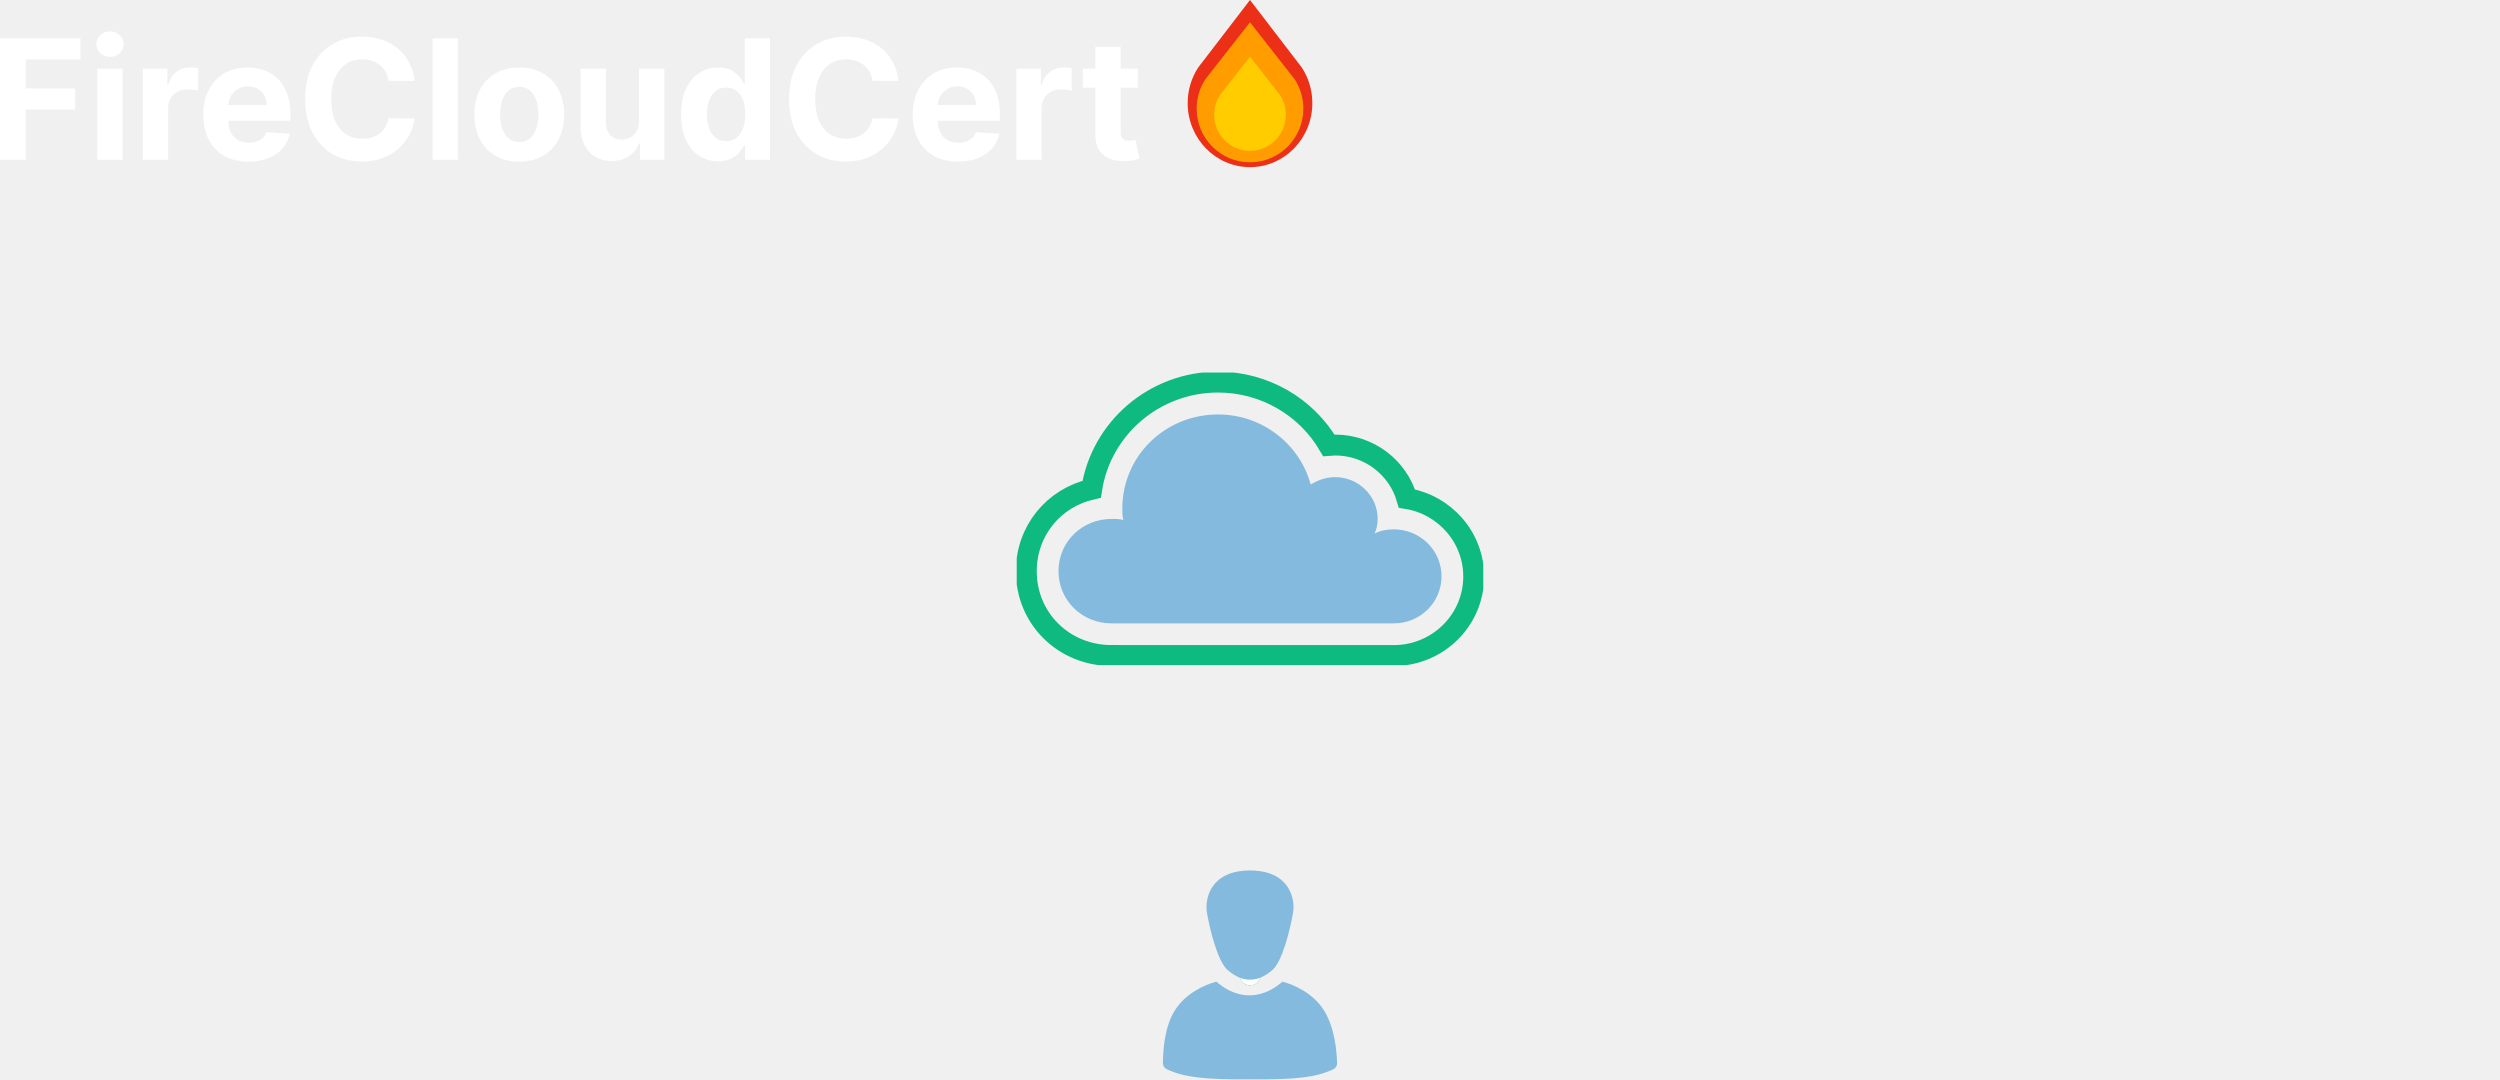
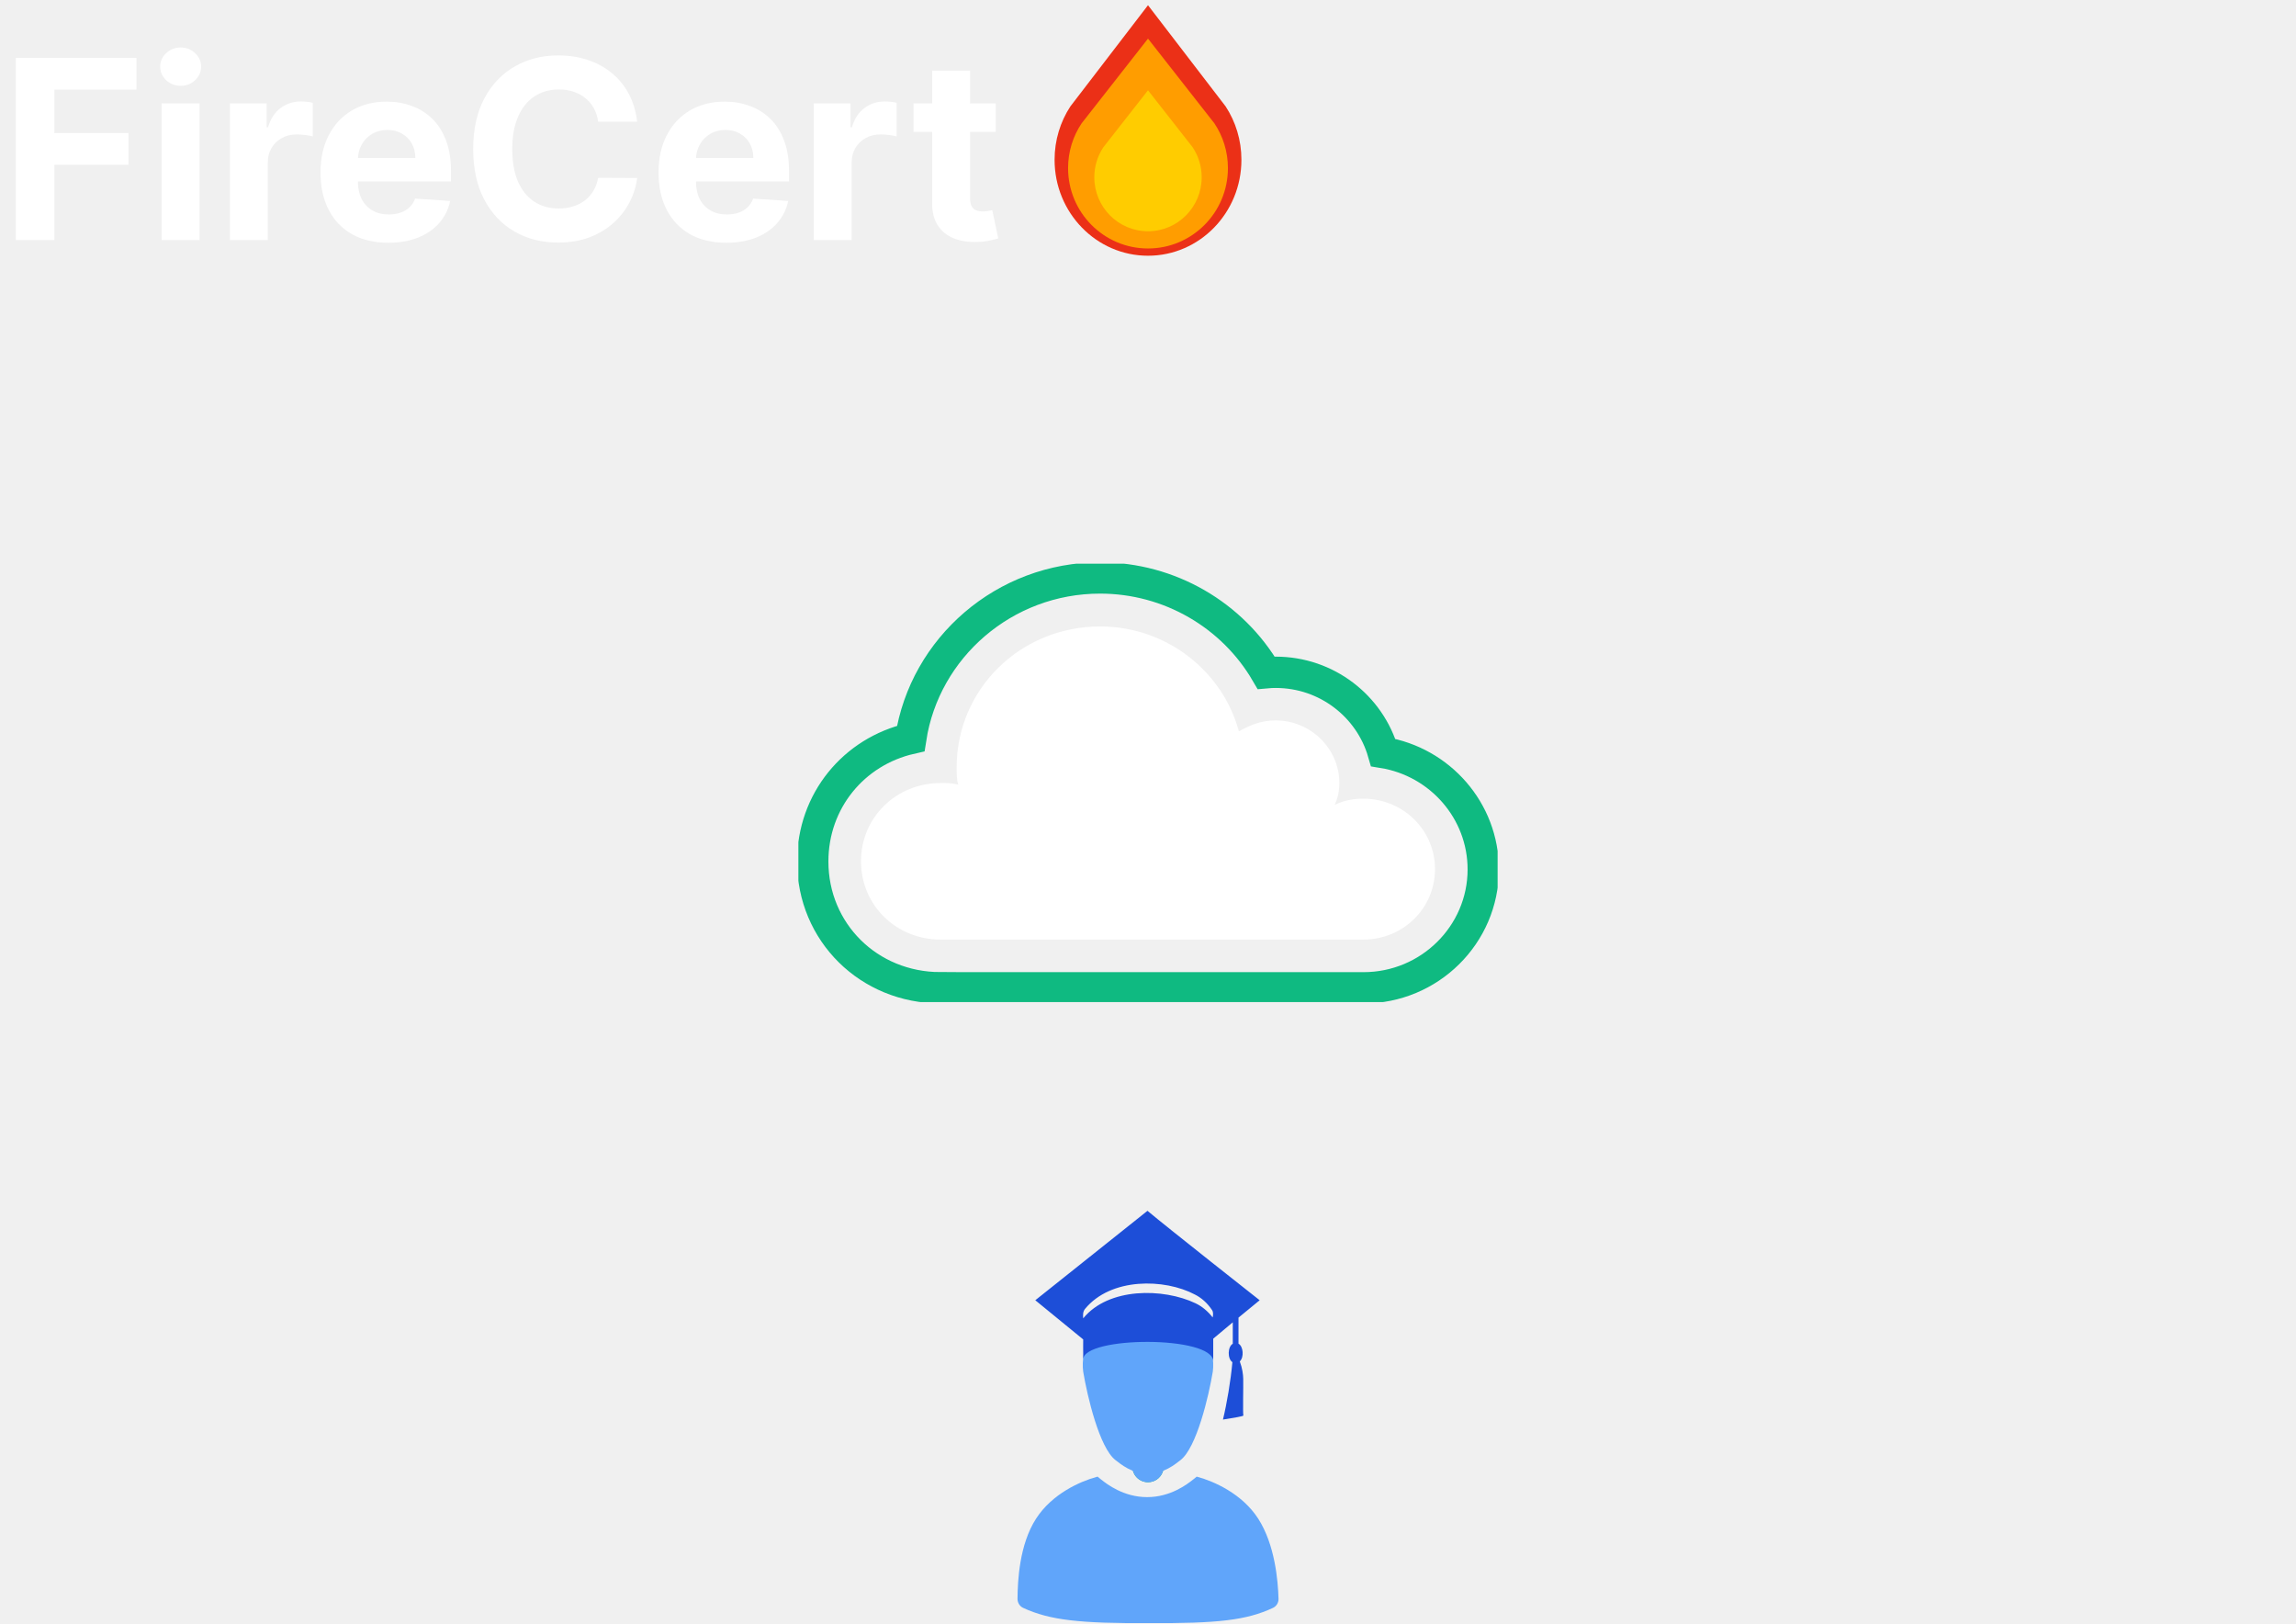
- <svg xmlns="http://www.w3.org/2000/svg" width="718" height="310" viewBox="0 0 718 310" fill="none">
+ <svg xmlns="http://www.w3.org/2000/svg" width="440" height="311" viewBox="0 0 440 311" fill="none">
  <g id="animation">
+     <g id="cloud-outline" clip-path="url(#clip0_4208_3199)">
+       <path id="Vector" d="M180.231 189.261C166.51 189.261 155.753 178.633 155.753 165.065C155.753 153.442 163.637 143.983 174.532 141.5C177.212 124.106 192.466 110.739 210.822 110.739C224.176 110.739 236.208 117.879 242.642 128.9C243.239 128.845 243.845 128.817 244.478 128.817C254.253 128.817 262.513 135.327 265.074 144.193C275.94 145.973 284.247 155.332 284.247 166.581C284.247 179.09 273.958 189.27 261.301 189.27H220.766H180.231V189.261Z" stroke="#0FBA81" stroke-width="6" stroke-miterlimit="10" />
+     </g>
+     <g id="green-dot">
+       <path id="green-dot_2" d="M223 281C223 281.205 222.979 281.406 222.94 281.6C222.898 281.809 222.834 282.009 222.75 282.2C222.287 283.26 221.23 284 220 284C219.019 284 218.147 283.529 217.6 282.8C217.338 282.451 217.15 282.043 217.06 281.6C217.021 281.406 217 281.205 217 281C217 280.795 217.021 280.594 217.06 280.4C217.15 279.957 217.338 279.549 217.6 279.2C218.147 278.471 219.019 278 220 278C220.981 278 221.853 278.471 222.4 279.2C222.539 279.385 222.657 279.586 222.75 279.8C222.834 279.991 222.898 280.191 222.94 280.4C222.979 280.594 223 280.795 223 281Z" fill="#0FBA81" />
+     </g>
+     <g id="fadeout-dot">
+       <path id="fadeout-dot_2" d="M223 26C223 26.206 222.979 26.406 222.94 26.6C222.898 26.809 222.834 27.009 222.75 27.2C222.287 28.259 221.23 29 220 29C219.019 29 218.147 28.529 217.6 27.8C217.338 27.451 217.15 27.044 217.06 26.6C217.021 26.406 217 26.206 217 26C217 25.794 217.021 25.594 217.06 25.4C217.15 24.957 217.338 24.549 217.6 24.2C218.147 23.471 219.019 23 220 23C220.981 23 221.853 23.471 222.4 24.2C222.539 24.385 222.657 24.586 222.75 24.8C222.834 24.991 222.898 25.191 222.94 25.4C222.979 25.594 223 25.794 223 26Z" fill="#FF9D00" />
+     </g>
    <g id="fire-dot">
-       <path id="fire-dot_2" d="M362 149C362 149.205 361.979 149.406 361.94 149.6C361.898 149.809 361.834 150.009 361.75 150.2C361.287 151.26 360.23 152 359 152C358.019 152 357.147 151.529 356.6 150.8C356.338 150.451 356.15 150.043 356.06 149.6C356.021 149.406 356 149.205 356 149C356 148.795 356.021 148.594 356.06 148.4C356.15 147.957 356.338 147.549 356.6 147.2C357.147 146.471 358.019 146 359 146C359.981 146 360.853 146.471 361.4 147.2C361.539 147.385 361.657 147.586 361.75 147.8C361.834 147.991 361.898 148.191 361.94 148.4C361.979 148.594 362 148.795 362 149Z" fill="white" />
+       <path id="fire-dot_2" d="M223 150C223 150.205 222.979 150.406 222.94 150.6C222.898 150.809 222.834 151.009 222.75 151.2C222.287 152.26 221.23 153 220 153C219.019 153 218.147 152.529 217.6 151.8C217.338 151.451 217.15 151.043 217.06 150.6C217.021 150.406 217 150.205 217 150C217 149.795 217.021 149.594 217.06 149.4C217.15 148.957 217.338 148.549 217.6 148.2C218.147 147.471 219.019 147 220 147C220.981 147 221.853 147.471 222.4 148.2C222.539 148.385 222.657 148.586 222.75 148.8C222.834 148.991 222.898 149.191 222.94 149.4C222.979 149.594 223 149.795 223 150Z" fill="white" />
+     </g>
+     <g id="fadeout-dot2">
+       <path id="fadeout-dot2_2" d="M223 150C223 150.205 222.979 150.406 222.94 150.6C222.898 150.809 222.834 151.009 222.75 151.2C222.287 152.26 221.23 153 220 153C219.019 153 218.147 152.529 217.6 151.8C217.338 151.451 217.15 151.043 217.06 150.6C217.021 150.406 217 150.205 217 150C217 149.795 217.021 149.594 217.06 149.4C217.15 148.957 217.338 148.549 217.6 148.2C218.147 147.471 219.019 147 220 147C220.981 147 221.853 147.471 222.4 148.2C222.539 148.385 222.657 148.586 222.75 148.8C222.834 148.991 222.898 149.191 222.94 149.4C222.979 149.594 223 149.795 223 150Z" fill="white" />
+     </g>
+     <g id="cloud-dot">
+       <path id="cloud-dot_2" d="M223 281C223 281.205 222.979 281.406 222.94 281.6C222.898 281.809 222.834 282.009 222.75 282.2C222.287 283.26 221.23 284 220 284C219.019 284 218.147 283.529 217.6 282.8C217.338 282.451 217.15 282.043 217.06 281.6C217.021 281.406 217 281.205 217 281C217 280.795 217.021 280.594 217.06 280.4C217.15 279.957 217.338 279.549 217.6 279.2C218.147 278.471 219.019 278 220 278C220.981 278 221.853 278.471 222.4 279.2C222.539 279.385 222.657 279.586 222.75 279.8C222.834 279.991 222.898 280.191 222.94 280.4C222.979 280.594 223 280.795 223 281Z" fill="#60A5FA" />
+     </g>
+     <g id="logo">
+       <g id="FireCert">
+         <path id="Vector_2" d="M190.824 19.818V25.273H175.057V19.818H190.824ZM178.636 13.546H185.898V37.955C185.898 38.625 186 39.148 186.204 39.523C186.409 39.886 186.693 40.142 187.057 40.29C187.432 40.438 187.864 40.511 188.352 40.511C188.693 40.511 189.034 40.483 189.375 40.426C189.716 40.358 189.977 40.307 190.159 40.273L191.301 45.676C190.937 45.79 190.426 45.92 189.767 46.068C189.108 46.227 188.307 46.324 187.364 46.358C185.614 46.426 184.079 46.193 182.761 45.659C181.454 45.125 180.437 44.295 179.71 43.17C178.983 42.045 178.625 40.625 178.636 38.909V13.546Z" fill="white" />
+         <path id="Vector_3" d="M155.945 46V19.818H162.984V24.386H163.257C163.734 22.761 164.535 21.534 165.66 20.704C166.785 19.864 168.081 19.443 169.547 19.443C169.91 19.443 170.303 19.466 170.723 19.511C171.143 19.557 171.513 19.619 171.831 19.699V26.142C171.49 26.04 171.018 25.949 170.416 25.869C169.814 25.79 169.263 25.75 168.763 25.75C167.695 25.75 166.74 25.983 165.899 26.449C165.07 26.903 164.41 27.54 163.922 28.358C163.445 29.176 163.206 30.119 163.206 31.188V46H155.945Z" fill="white" />
+         <path id="Vector_4" d="M139.189 46.511C136.496 46.511 134.177 45.966 132.234 44.875C130.302 43.773 128.814 42.216 127.768 40.205C126.723 38.182 126.2 35.79 126.2 33.028C126.2 30.335 126.723 27.972 127.768 25.938C128.814 23.903 130.285 22.318 132.183 21.182C134.092 20.045 136.331 19.477 138.899 19.477C140.626 19.477 142.234 19.756 143.723 20.312C145.223 20.858 146.53 21.682 147.643 22.784C148.768 23.886 149.643 25.273 150.268 26.943C150.893 28.602 151.206 30.545 151.206 32.773V34.767H129.098V30.267H144.371C144.371 29.222 144.143 28.295 143.689 27.489C143.234 26.682 142.604 26.051 141.797 25.597C141.001 25.131 140.075 24.898 139.018 24.898C137.916 24.898 136.939 25.153 136.087 25.665C135.246 26.165 134.587 26.841 134.109 27.693C133.632 28.534 133.388 29.472 133.376 30.506V34.784C133.376 36.08 133.615 37.199 134.092 38.142C134.581 39.085 135.268 39.812 136.155 40.324C137.041 40.835 138.092 41.091 139.308 41.091C140.115 41.091 140.854 40.977 141.524 40.75C142.195 40.523 142.768 40.182 143.246 39.727C143.723 39.273 144.087 38.716 144.337 38.057L151.052 38.5C150.712 40.114 150.013 41.523 148.956 42.727C147.91 43.92 146.558 44.852 144.899 45.523C143.251 46.182 141.348 46.511 139.189 46.511Z" fill="white" />
+         <path id="Vector_5" d="M122.101 23.312H114.635C114.499 22.347 114.22 21.489 113.8 20.739C113.379 19.977 112.839 19.329 112.18 18.796C111.521 18.261 110.76 17.852 109.896 17.568C109.044 17.284 108.118 17.142 107.118 17.142C105.311 17.142 103.737 17.591 102.396 18.489C101.055 19.375 100.016 20.671 99.277 22.375C98.538 24.068 98.169 26.125 98.169 28.546C98.169 31.034 98.538 33.125 99.277 34.818C100.027 36.511 101.072 37.79 102.413 38.653C103.754 39.517 105.305 39.949 107.067 39.949C108.055 39.949 108.97 39.818 109.811 39.557C110.663 39.295 111.419 38.915 112.078 38.415C112.737 37.903 113.283 37.284 113.714 36.557C114.158 35.83 114.464 35 114.635 34.068L122.101 34.102C121.908 35.705 121.425 37.25 120.652 38.739C119.891 40.216 118.862 41.54 117.567 42.71C116.283 43.869 114.749 44.79 112.964 45.472C111.192 46.142 109.186 46.477 106.947 46.477C103.834 46.477 101.05 45.773 98.595 44.364C96.152 42.955 94.22 40.915 92.8 38.244C91.391 35.574 90.686 32.341 90.686 28.546C90.686 24.739 91.402 21.5 92.834 18.829C94.266 16.159 96.209 14.125 98.663 12.727C101.118 11.318 103.879 10.614 106.947 10.614C108.97 10.614 110.845 10.898 112.572 11.466C114.311 12.034 115.851 12.864 117.192 13.954C118.533 15.034 119.624 16.358 120.464 17.926C121.317 19.494 121.862 21.29 122.101 23.312Z" fill="white" />
+         <path id="Vector_6" d="M74.408 46.511C71.714 46.511 69.396 45.966 67.453 44.875C65.521 43.773 64.033 42.216 62.987 40.205C61.942 38.182 61.419 35.79 61.419 33.028C61.419 30.335 61.942 27.972 62.987 25.938C64.033 23.903 65.504 22.318 67.402 21.182C69.311 20.045 71.55 19.477 74.118 19.477C75.845 19.477 77.453 19.756 78.942 20.312C80.442 20.858 81.749 21.682 82.862 22.784C83.987 23.886 84.862 25.273 85.487 26.943C86.112 28.602 86.425 30.545 86.425 32.773V34.767H64.317V30.267H79.589C79.589 29.222 79.362 28.295 78.908 27.489C78.453 26.682 77.822 26.051 77.016 25.597C76.22 25.131 75.294 24.898 74.237 24.898C73.135 24.898 72.158 25.153 71.305 25.665C70.464 26.165 69.805 26.841 69.328 27.693C68.851 28.534 68.606 29.472 68.595 30.506V34.784C68.595 36.08 68.834 37.199 69.311 38.142C69.8 39.085 70.487 39.812 71.374 40.324C72.26 40.835 73.311 41.091 74.527 41.091C75.334 41.091 76.072 40.977 76.743 40.75C77.413 40.523 77.987 40.182 78.464 39.727C78.942 39.273 79.305 38.716 79.555 38.057L86.271 38.5C85.93 40.114 85.231 41.523 84.175 42.727C83.129 43.92 81.777 44.852 80.118 45.523C78.47 46.182 76.567 46.511 74.408 46.511Z" fill="white" />
+         <path id="Vector_7" d="M44.054 46V19.818H51.094V24.386H51.367C51.844 22.761 52.645 21.534 53.77 20.704C54.895 19.864 56.19 19.443 57.656 19.443C58.02 19.443 58.412 19.466 58.832 19.511C59.253 19.557 59.622 19.619 59.94 19.699V26.142C59.599 26.04 59.128 25.949 58.526 25.869C57.923 25.79 57.372 25.75 56.872 25.75C55.804 25.75 54.849 25.983 54.008 26.449C53.179 26.903 52.52 27.54 52.031 28.358C51.554 29.176 51.315 30.119 51.315 31.188V46H44.054Z" fill="white" />
+         <path id="Vector_8" d="M30.976 46V19.818H38.237V46H30.976ZM34.624 16.443C33.544 16.443 32.618 16.085 31.845 15.369C31.084 14.642 30.703 13.773 30.703 12.761C30.703 11.761 31.084 10.903 31.845 10.188C32.618 9.46 33.544 9.097 34.624 9.097C35.703 9.097 36.624 9.46 37.385 10.188C38.158 10.903 38.544 11.761 38.544 12.761C38.544 13.773 38.158 14.642 37.385 15.369C36.624 16.085 35.703 16.443 34.624 16.443Z" fill="white" />
+         <path id="Vector_9" d="M3.034 46V11.091H26.148V17.176H10.415V25.494H24.614V31.579H10.415V46H3.034Z" fill="white" />
+       </g>
+     </g>
+     <g id="user" clip-path="url(#clip1_4208_3199)">
+       <path id="Body" fill-rule="evenodd" clip-rule="evenodd" d="M210.334 282.929C210.509 283.086 210.69 283.237 210.879 283.379C210.934 283.42 211.003 283.474 211.085 283.539L211.086 283.539L211.086 283.54C212.136 284.362 215.321 286.857 219.833 286.857C224.346 286.857 227.531 284.362 228.58 283.54L228.581 283.539C228.663 283.475 228.733 283.42 228.788 283.379C228.977 283.237 229.158 283.086 229.333 282.929C229.388 282.949 229.443 282.966 229.5 282.981C232.559 283.804 238.02 286.167 241.126 290.995C244.326 295.97 244.917 302.87 245.012 306.334C245.033 307.079 244.618 307.766 243.943 308.082C238.86 310.459 233.296 311.067 220.188 310.994C207.072 311.067 201.204 310.459 196.079 308.08C195.404 307.767 194.989 307.079 194.995 306.334C195.025 302.87 195.341 295.969 198.541 290.995C201.646 286.167 207.107 283.804 210.167 282.981C210.223 282.966 210.279 282.949 210.334 282.929Z" fill="#60A5FA" />
+       <path id="Head" d="M213.79 279.781C210.685 277.419 208.356 267.481 207.58 262.807C207.062 258.872 208.822 251 220 251C231.178 251 232.938 258.872 232.42 262.807C231.644 267.481 229.315 277.419 226.21 279.781C225.24 280.519 223.105 282.364 220 282.364C216.895 282.364 214.76 280.519 213.79 279.781Z" fill="#60A5FA" />
+     </g>
+     <g id="GraduationCap 1" clip-path="url(#clip2_4208_3199)">
+       <path id="Vector_10" d="M238.248 264.173C238.226 263.352 238.093 262.215 237.592 260.856C238.432 260.06 238.276 257.974 237.342 257.459V252.464L241.4 249.134C241.4 249.134 223.645 235.15 219.919 232.015L219.9 232L219.881 232.015L198.4 249.134L207.58 256.641C207.562 257.673 207.578 258.467 207.58 259.5C207.58 260.111 207.58 259.233 207.58 260.5C207.58 256 232.5 255.856 232.5 260.856C232.5 259.856 232.5 260.179 232.5 259.5C232.5 258.452 232.501 257.547 232.5 256.5L236.247 253.363V257.472C235.248 258.047 235.2 260.333 236.172 260.998C235.851 264.577 235.123 268.877 234.364 272C236.558 271.653 238.301 271.359 238.281 271.213C238.149 270.989 238.284 265.535 238.248 264.173ZM229.123 249.723C222.913 246.763 212.417 246.655 207.58 252.609C207.531 251.905 207.514 251.346 207.908 250.822C212.867 244.762 223.162 244.942 229.011 248.052C230.23 248.666 231.376 249.66 232.277 251.024C232.539 251.423 232.486 251.92 232.397 252.431C232.404 252.393 232.397 252.431 232.377 252.406C231.429 251.2 230.32 250.293 229.123 249.723Z" fill="#1D4ED8" />
+     </g>
+     <g id="cloud" clip-path="url(#clip3_4208_3199)">
+       <path id="cloud_2" d="M261.25 153.033C259.417 153.033 257.583 153.333 255.75 154.233C256.361 153.033 256.667 151.533 256.667 150.033C256.667 143.433 251.167 138.033 244.444 138.033C241.694 138.033 239.556 138.933 237.417 140.133C234.361 128.733 223.667 120.033 210.833 120.033C195.556 120.033 183.333 132.033 183.333 147.033C183.333 148.233 183.333 149.433 183.639 150.333C182.417 150.033 181.5 150.033 180.278 150.033C171.722 150.033 165 156.633 165 165.033C165 173.433 171.722 180.033 180.278 180.033H261.25C268.889 180.033 275 174.033 275 166.533C275 159.033 268.889 153.033 261.25 153.033Z" fill="white" />
    </g>
    <g id="fire">
      <g id="back">
-         <path id="back_2" fill-rule="evenodd" clip-rule="evenodd" d="M359 0L344.111 19.404H373.89L359 0ZM341.097 29.617C341.097 25.838 342.207 22.325 344.112 19.404H373.888C375.793 22.325 376.903 25.838 376.903 29.617C376.903 39.77 368.888 48 359 48C349.112 48 341.097 39.77 341.097 29.617Z" fill="#EB3017" />
+         <path id="back_2" fill-rule="evenodd" clip-rule="evenodd" d="M220 1L205.111 20.404H234.89L220 1ZM202.097 30.617C202.097 26.838 203.207 23.325 205.112 20.404H234.888C236.793 23.325 237.903 26.838 237.903 30.617C237.903 40.77 229.888 49 220 49C210.112 49 202.097 40.77 202.097 30.617Z" fill="#EB3017" />
      </g>
      <g id="middle">
-         <path id="middle_2" fill-rule="evenodd" clip-rule="evenodd" d="M359 6.4L346.261 22.656H346.262C344.633 25.103 343.683 28.045 343.683 31.211C343.683 39.716 350.54 46.611 359 46.611C367.459 46.611 374.317 39.716 374.317 31.211C374.317 28.045 373.367 25.103 371.738 22.656H371.739L359 6.4Z" fill="#FF9D00" />
+         <path id="middle_2" fill-rule="evenodd" clip-rule="evenodd" d="M220 7.4L207.261 23.656H207.262C205.633 26.103 204.683 29.045 204.683 32.211C204.683 40.716 211.54 47.611 220 47.611C228.459 47.611 235.317 40.716 235.317 32.211C235.317 29.045 234.367 26.103 232.738 23.656H232.739L220 7.4Z" fill="#FF9D00" />
      </g>
      <g id="front">
-         <path id="front_2" fill-rule="evenodd" clip-rule="evenodd" d="M359 16.3L350.443 27.219H367.557L359 16.3ZM348.711 32.966C348.711 30.84 349.349 28.863 350.444 27.219H367.556C368.651 28.863 369.289 30.84 369.289 32.966C369.289 38.68 364.682 43.311 359 43.311C353.318 43.311 348.711 38.68 348.711 32.966Z" fill="#FFCC00" />
+         <path id="front_2" fill-rule="evenodd" clip-rule="evenodd" d="M220 17.3L211.443 28.219H228.557L220 17.3ZM209.711 33.966C209.711 31.84 210.349 29.863 211.444 28.219H228.556C229.651 29.863 230.289 31.84 230.289 33.966C230.289 39.68 225.682 44.311 220 44.311C214.318 44.311 209.711 39.68 209.711 33.966Z" fill="#FFCC00" />
      </g>
-     </g>
-     <g id="cloud" clip-path="url(#clip0_4208_3199)">
-       <path id="cloud_2" d="M400.25 152.033C398.417 152.033 396.583 152.333 394.75 153.233C395.361 152.033 395.667 150.533 395.667 149.033C395.667 142.433 390.167 137.033 383.444 137.033C380.694 137.033 378.556 137.933 376.417 139.133C373.361 127.733 362.667 119.033 349.833 119.033C334.556 119.033 322.333 131.033 322.333 146.033C322.333 147.233 322.333 148.433 322.639 149.333C321.417 149.033 320.5 149.033 319.278 149.033C310.722 149.033 304 155.633 304 164.033C304 172.433 310.722 179.033 319.278 179.033H400.25C407.889 179.033 414 173.033 414 165.533C414 158.033 407.889 152.033 400.25 152.033Z" fill="#83BADD" />
-     </g>
-     <g id="green-dot">
-       <path id="green-dot_2" d="M362 280C362 280.205 361.979 280.406 361.94 280.6C361.898 280.809 361.834 281.009 361.75 281.2C361.287 282.26 360.23 283 359 283C358.019 283 357.147 282.529 356.6 281.8C356.338 281.451 356.15 281.043 356.06 280.6C356.021 280.406 356 280.205 356 280C356 279.795 356.021 279.594 356.06 279.4C356.15 278.957 356.338 278.549 356.6 278.2C357.147 277.471 358.019 277 359 277C359.981 277 360.853 277.471 361.4 278.2C361.539 278.385 361.657 278.586 361.75 278.8C361.834 278.991 361.898 279.191 361.94 279.4C361.979 279.594 362 279.795 362 280Z" fill="#0FBA81" />
-     </g>
-     <g id="cloud-dot">
-       <path id="cloud-dot_2" d="M362 280C362 280.205 361.979 280.406 361.94 280.6C361.898 280.809 361.834 281.009 361.75 281.2C361.287 282.26 360.23 283 359 283C358.019 283 357.147 282.529 356.6 281.8C356.338 281.451 356.15 281.043 356.06 280.6C356.021 280.406 356 280.205 356 280C356 279.795 356.021 279.594 356.06 279.4C356.15 278.957 356.338 278.549 356.6 278.2C357.147 277.471 358.019 277 359 277C359.981 277 360.853 277.471 361.4 278.2C361.539 278.385 361.657 278.586 361.75 278.8C361.834 278.991 361.898 279.191 361.94 279.4C361.979 279.594 362 279.795 362 280Z" fill="white" />
-     </g>
-     <g id="user" clip-path="url(#clip1_4208_3199)">
-       <path id="Body" fill-rule="evenodd" clip-rule="evenodd" d="M349.334 281.929C349.509 282.086 349.69 282.237 349.879 282.379C349.934 282.42 350.003 282.474 350.085 282.539L350.086 282.539L350.086 282.54C351.136 283.362 354.321 285.857 358.833 285.857C363.346 285.857 366.531 283.362 367.58 282.54L367.581 282.539C367.663 282.475 367.733 282.42 367.788 282.379C367.977 282.237 368.158 282.086 368.333 281.929C368.388 281.949 368.443 281.966 368.5 281.981C371.559 282.804 377.02 285.167 380.126 289.995C383.326 294.97 383.917 301.87 384.012 305.334C384.033 306.079 383.618 306.766 382.943 307.082C377.86 309.459 372.296 310.067 359.188 309.994C346.072 310.067 340.204 309.459 335.079 307.08C334.404 306.767 333.989 306.079 333.995 305.334C334.025 301.87 334.341 294.969 337.541 289.995C340.646 285.167 346.107 282.804 349.167 281.981C349.223 281.966 349.279 281.949 349.334 281.929Z" fill="#83BADD" />
-       <path id="Head" d="M352.79 278.781C349.685 276.419 347.356 266.481 346.58 261.807C346.062 257.872 347.822 250 359 250C370.178 250 371.938 257.872 371.42 261.807C370.644 266.481 368.315 276.419 365.21 278.781C364.24 279.519 362.105 281.364 359 281.364C355.895 281.364 353.76 279.519 352.79 278.781Z" fill="#83BADD" />
-     </g>
-     <g id="cloud-outline" clip-path="url(#clip2_4208_3199)">
-       <path id="Vector" d="M319.231 188.261C305.51 188.261 294.753 177.633 294.753 164.065C294.753 152.442 302.637 142.983 313.532 140.5C316.212 123.106 331.466 109.739 349.822 109.739C363.176 109.739 375.208 116.879 381.642 127.9C382.239 127.845 382.845 127.817 383.478 127.817C393.253 127.817 401.513 134.327 404.074 143.193C414.94 144.973 423.247 154.332 423.247 165.581C423.247 178.09 412.958 188.27 400.301 188.27H359.766H319.231V188.261Z" stroke="#0FBA81" stroke-width="6" stroke-miterlimit="10" />
-     </g>
-     <g id="logo">
-       <path id="Vector_2" d="M326.774 19.722V25.176H311.007V19.722H326.774ZM314.587 13.449H321.848V37.858C321.848 38.528 321.95 39.051 322.155 39.426C322.359 39.79 322.644 40.045 323.007 40.193C323.382 40.341 323.814 40.415 324.303 40.415C324.644 40.415 324.984 40.386 325.325 40.33C325.666 40.261 325.928 40.21 326.109 40.176L327.252 45.58C326.888 45.693 326.377 45.824 325.717 45.972C325.058 46.131 324.257 46.227 323.314 46.261C321.564 46.33 320.03 46.097 318.712 45.562C317.405 45.028 316.388 44.199 315.661 43.074C314.933 41.949 314.575 40.528 314.587 38.812V13.449Z" fill="white" />
-       <path id="Vector_3" d="M291.895 45.903V19.722H298.935V24.29H299.207C299.685 22.665 300.486 21.438 301.611 20.608C302.736 19.767 304.031 19.347 305.497 19.347C305.861 19.347 306.253 19.369 306.673 19.415C307.094 19.46 307.463 19.523 307.781 19.602V26.046C307.44 25.943 306.969 25.852 306.366 25.773C305.764 25.693 305.213 25.653 304.713 25.653C303.645 25.653 302.69 25.886 301.849 26.352C301.02 26.807 300.361 27.443 299.872 28.261C299.395 29.079 299.156 30.023 299.156 31.091V45.903H291.895Z" fill="white" />
-       <path id="Vector_4" d="M275.139 46.415C272.446 46.415 270.128 45.869 268.185 44.778C266.253 43.676 264.764 42.119 263.719 40.108C262.673 38.085 262.151 35.693 262.151 32.932C262.151 30.239 262.673 27.875 263.719 25.841C264.764 23.807 266.236 22.222 268.134 21.085C270.043 19.949 272.281 19.381 274.849 19.381C276.577 19.381 278.185 19.659 279.673 20.216C281.173 20.761 282.48 21.585 283.594 22.688C284.719 23.79 285.594 25.176 286.219 26.847C286.844 28.506 287.156 30.449 287.156 32.676V34.67H265.048V30.17H280.321C280.321 29.125 280.094 28.199 279.639 27.392C279.185 26.585 278.554 25.954 277.747 25.5C276.952 25.034 276.026 24.801 274.969 24.801C273.867 24.801 272.889 25.057 272.037 25.568C271.196 26.068 270.537 26.744 270.06 27.597C269.582 28.438 269.338 29.375 269.327 30.409V34.688C269.327 35.983 269.565 37.102 270.043 38.045C270.531 38.989 271.219 39.716 272.105 40.227C272.992 40.739 274.043 40.994 275.259 40.994C276.065 40.994 276.804 40.881 277.474 40.653C278.145 40.426 278.719 40.085 279.196 39.631C279.673 39.176 280.037 38.619 280.287 37.96L287.003 38.403C286.662 40.017 285.963 41.426 284.906 42.631C283.861 43.824 282.509 44.756 280.849 45.426C279.202 46.085 277.298 46.415 275.139 46.415Z" fill="white" />
-       <path id="Vector_5" d="M258.051 23.216H250.585C250.449 22.25 250.17 21.392 249.75 20.642C249.33 19.881 248.79 19.233 248.131 18.699C247.472 18.165 246.71 17.756 245.847 17.472C244.994 17.188 244.068 17.046 243.068 17.046C241.261 17.046 239.687 17.494 238.347 18.392C237.006 19.278 235.966 20.574 235.227 22.278C234.489 23.972 234.119 26.028 234.119 28.449C234.119 30.938 234.489 33.028 235.227 34.722C235.977 36.415 237.023 37.693 238.364 38.557C239.705 39.42 241.256 39.852 243.017 39.852C244.006 39.852 244.92 39.722 245.761 39.46C246.614 39.199 247.369 38.818 248.028 38.318C248.687 37.807 249.233 37.188 249.665 36.46C250.108 35.733 250.415 34.903 250.585 33.972L258.051 34.006C257.858 35.608 257.375 37.153 256.602 38.642C255.841 40.119 254.812 41.443 253.517 42.614C252.233 43.773 250.699 44.693 248.915 45.375C247.142 46.045 245.136 46.381 242.898 46.381C239.784 46.381 237 45.676 234.545 44.267C232.102 42.858 230.17 40.818 228.75 38.148C227.341 35.477 226.636 32.244 226.636 28.449C226.636 24.642 227.352 21.403 228.784 18.733C230.216 16.062 232.159 14.028 234.614 12.631C237.068 11.222 239.83 10.517 242.898 10.517C244.92 10.517 246.795 10.801 248.523 11.369C250.261 11.938 251.801 12.767 253.142 13.858C254.483 14.938 255.574 16.261 256.415 17.83C257.267 19.398 257.812 21.193 258.051 23.216Z" fill="white" />
-       <path id="Vector_6" d="M206.246 46.33C204.257 46.33 202.456 45.818 200.842 44.795C199.24 43.761 197.967 42.244 197.024 40.244C196.092 38.233 195.626 35.767 195.626 32.847C195.626 29.847 196.109 27.352 197.075 25.364C198.041 23.364 199.325 21.869 200.928 20.881C202.541 19.881 204.308 19.381 206.229 19.381C207.695 19.381 208.916 19.631 209.894 20.131C210.882 20.619 211.678 21.233 212.28 21.972C212.894 22.699 213.359 23.415 213.678 24.119H213.899V10.994H221.144V45.903H213.984V41.71H213.678C213.337 42.438 212.854 43.159 212.229 43.875C211.615 44.58 210.814 45.165 209.825 45.631C208.848 46.097 207.655 46.33 206.246 46.33ZM208.547 40.551C209.717 40.551 210.706 40.233 211.513 39.597C212.331 38.949 212.956 38.045 213.388 36.886C213.831 35.727 214.053 34.369 214.053 32.812C214.053 31.256 213.837 29.903 213.405 28.756C212.973 27.608 212.348 26.722 211.53 26.097C210.712 25.472 209.717 25.159 208.547 25.159C207.354 25.159 206.348 25.483 205.53 26.131C204.712 26.778 204.092 27.676 203.672 28.824C203.251 29.972 203.041 31.301 203.041 32.812C203.041 34.335 203.251 35.682 203.672 36.852C204.104 38.011 204.723 38.92 205.53 39.58C206.348 40.227 207.354 40.551 208.547 40.551Z" fill="white" />
-       <path id="Vector_7" d="M183.528 34.756V19.722H190.79V45.903H183.818V41.148H183.545C182.955 42.682 181.972 43.915 180.597 44.847C179.233 45.778 177.568 46.244 175.602 46.244C173.852 46.244 172.313 45.847 170.983 45.051C169.653 44.256 168.614 43.125 167.864 41.659C167.125 40.193 166.75 38.438 166.739 36.392V19.722H174V35.097C174.011 36.642 174.426 37.864 175.244 38.761C176.063 39.659 177.159 40.108 178.534 40.108C179.409 40.108 180.227 39.909 180.989 39.511C181.75 39.102 182.364 38.5 182.83 37.705C183.307 36.909 183.54 35.926 183.528 34.756Z" fill="white" />
-       <path id="Vector_8" d="M149.131 46.415C146.483 46.415 144.193 45.852 142.261 44.727C140.341 43.591 138.858 42.011 137.813 39.989C136.767 37.955 136.244 35.597 136.244 32.915C136.244 30.21 136.767 27.847 137.813 25.824C138.858 23.79 140.341 22.21 142.261 21.085C144.193 19.949 146.483 19.381 149.131 19.381C151.778 19.381 154.063 19.949 155.983 21.085C157.915 22.21 159.403 23.79 160.449 25.824C161.494 27.847 162.017 30.21 162.017 32.915C162.017 35.597 161.494 37.955 160.449 39.989C159.403 42.011 157.915 43.591 155.983 44.727C154.063 45.852 151.778 46.415 149.131 46.415ZM149.165 40.79C150.369 40.79 151.375 40.449 152.182 39.767C152.989 39.074 153.597 38.131 154.006 36.938C154.426 35.744 154.636 34.386 154.636 32.864C154.636 31.341 154.426 29.983 154.006 28.79C153.597 27.597 152.989 26.653 152.182 25.96C151.375 25.267 150.369 24.92 149.165 24.92C147.949 24.92 146.926 25.267 146.097 25.96C145.278 26.653 144.659 27.597 144.239 28.79C143.83 29.983 143.625 31.341 143.625 32.864C143.625 34.386 143.83 35.744 144.239 36.938C144.659 38.131 145.278 39.074 146.097 39.767C146.926 40.449 147.949 40.79 149.165 40.79Z" fill="white" />
-       <path id="Vector_9" d="M131.484 10.994V45.903H124.223V10.994H131.484Z" fill="white" />
-       <path id="Vector_10" d="M119.067 23.216H111.601C111.464 22.25 111.186 21.392 110.766 20.642C110.345 19.881 109.805 19.233 109.146 18.699C108.487 18.165 107.726 17.756 106.862 17.472C106.01 17.188 105.084 17.046 104.084 17.046C102.277 17.046 100.703 17.494 99.362 18.392C98.021 19.278 96.981 20.574 96.243 22.278C95.504 23.972 95.135 26.028 95.135 28.449C95.135 30.938 95.504 33.028 96.243 34.722C96.993 36.415 98.038 37.693 99.379 38.557C100.72 39.42 102.271 39.852 104.033 39.852C105.021 39.852 105.936 39.722 106.777 39.46C107.629 39.199 108.385 38.818 109.044 38.318C109.703 37.807 110.249 37.188 110.68 36.46C111.124 35.733 111.43 34.903 111.601 33.972L119.067 34.006C118.874 35.608 118.391 37.153 117.618 38.642C116.857 40.119 115.828 41.443 114.533 42.614C113.249 43.773 111.714 44.693 109.93 45.375C108.158 46.045 106.152 46.381 103.913 46.381C100.8 46.381 98.016 45.676 95.561 44.267C93.118 42.858 91.186 40.818 89.766 38.148C88.356 35.477 87.652 32.244 87.652 28.449C87.652 24.642 88.368 21.403 89.8 18.733C91.231 16.062 93.175 14.028 95.629 12.631C98.084 11.222 100.845 10.517 103.913 10.517C105.936 10.517 107.811 10.801 109.538 11.369C111.277 11.938 112.817 12.767 114.158 13.858C115.499 14.938 116.589 16.261 117.43 17.83C118.283 19.398 118.828 21.193 119.067 23.216Z" fill="white" />
-       <path id="Vector_11" d="M71.374 46.415C68.68 46.415 66.362 45.869 64.419 44.778C62.487 43.676 60.999 42.119 59.953 40.108C58.908 38.085 58.385 35.693 58.385 32.932C58.385 30.239 58.908 27.875 59.953 25.841C60.999 23.807 62.47 22.222 64.368 21.085C66.277 19.949 68.516 19.381 71.084 19.381C72.811 19.381 74.419 19.659 75.908 20.216C77.408 20.761 78.715 21.585 79.828 22.688C80.953 23.79 81.828 25.176 82.453 26.847C83.078 28.506 83.391 30.449 83.391 32.676V34.67H61.283V30.17H76.555C76.555 29.125 76.328 28.199 75.874 27.392C75.419 26.585 74.788 25.954 73.982 25.5C73.186 25.034 72.26 24.801 71.203 24.801C70.101 24.801 69.124 25.057 68.271 25.568C67.43 26.068 66.771 26.744 66.294 27.597C65.817 28.438 65.573 29.375 65.561 30.409V34.688C65.561 35.983 65.8 37.102 66.277 38.045C66.766 38.989 67.453 39.716 68.34 40.227C69.226 40.739 70.277 40.994 71.493 40.994C72.3 40.994 73.038 40.881 73.709 40.653C74.379 40.426 74.953 40.085 75.43 39.631C75.908 39.176 76.271 38.619 76.521 37.96L83.237 38.403C82.896 40.017 82.198 41.426 81.141 42.631C80.095 43.824 78.743 44.756 77.084 45.426C75.436 46.085 73.533 46.415 71.374 46.415Z" fill="white" />
-       <path id="Vector_12" d="M41.02 45.903V19.722H48.06V24.29H48.332C48.81 22.665 49.611 21.438 50.736 20.608C51.861 19.767 53.156 19.347 54.622 19.347C54.986 19.347 55.378 19.369 55.798 19.415C56.219 19.46 56.588 19.523 56.906 19.602V26.046C56.565 25.943 56.094 25.852 55.492 25.773C54.889 25.693 54.338 25.653 53.838 25.653C52.77 25.653 51.815 25.886 50.974 26.352C50.145 26.807 49.486 27.443 48.997 28.261C48.52 29.079 48.281 30.023 48.281 31.091V45.903H41.02Z" fill="white" />
-       <path id="Vector_13" d="M27.942 45.903V19.722H35.203V45.903H27.942ZM31.59 16.347C30.51 16.347 29.584 15.989 28.811 15.273C28.05 14.546 27.669 13.676 27.669 12.665C27.669 11.665 28.05 10.807 28.811 10.091C29.584 9.364 30.51 9 31.59 9C32.669 9 33.59 9.364 34.351 10.091C35.124 10.807 35.51 11.665 35.51 12.665C35.51 13.676 35.124 14.546 34.351 15.273C33.59 15.989 32.669 16.347 31.59 16.347Z" fill="white" />
-       <path id="Vector_14" d="M0 45.903V10.994H23.114V17.08H7.381V25.398H21.579V31.483H7.381V45.903H0Z" fill="white" />
    </g>
  </g>
  <defs>
    <clipPath id="clip0_4208_3199">
-       <rect width="110" height="60" fill="white" transform="translate(304 119)" />
+       <rect width="134" height="84" fill="white" transform="translate(153 108)" />
    </clipPath>
    <clipPath id="clip1_4208_3199">
-       <rect width="50" height="60" fill="white" transform="translate(334 250)" />
+       <rect width="50" height="60" fill="white" transform="translate(195 251)" />
    </clipPath>
    <clipPath id="clip2_4208_3199">
-       <rect width="134" height="84" fill="white" transform="translate(292 107)" />
+       <rect width="43" height="40" fill="white" transform="translate(198.4 232)" />
+     </clipPath>
+     <clipPath id="clip3_4208_3199">
+       <rect width="110" height="60" fill="white" transform="translate(165 120)" />
    </clipPath>
  </defs>
</svg>
